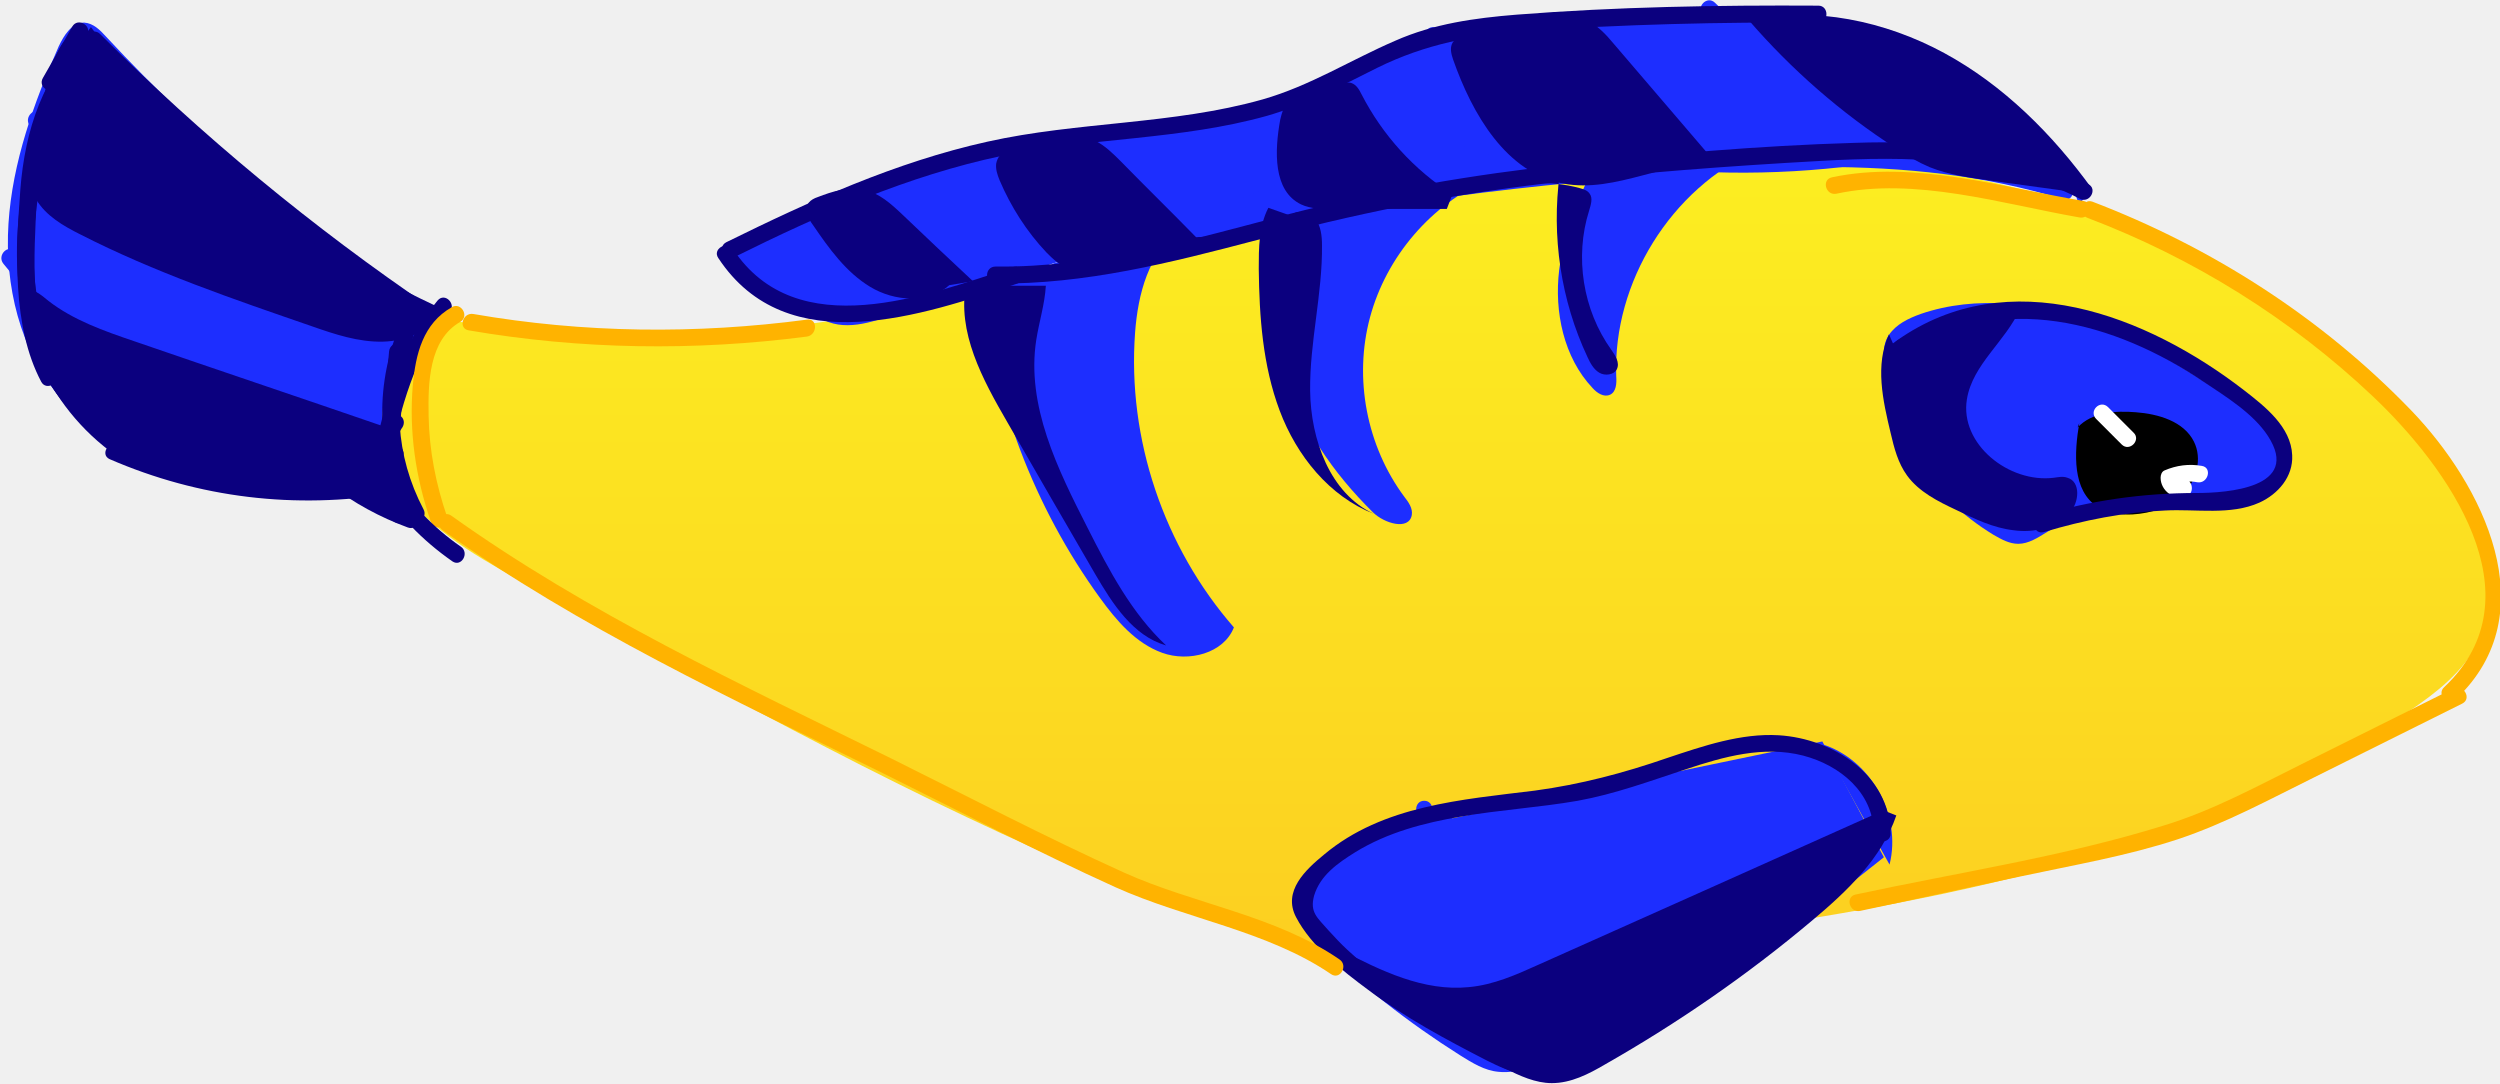
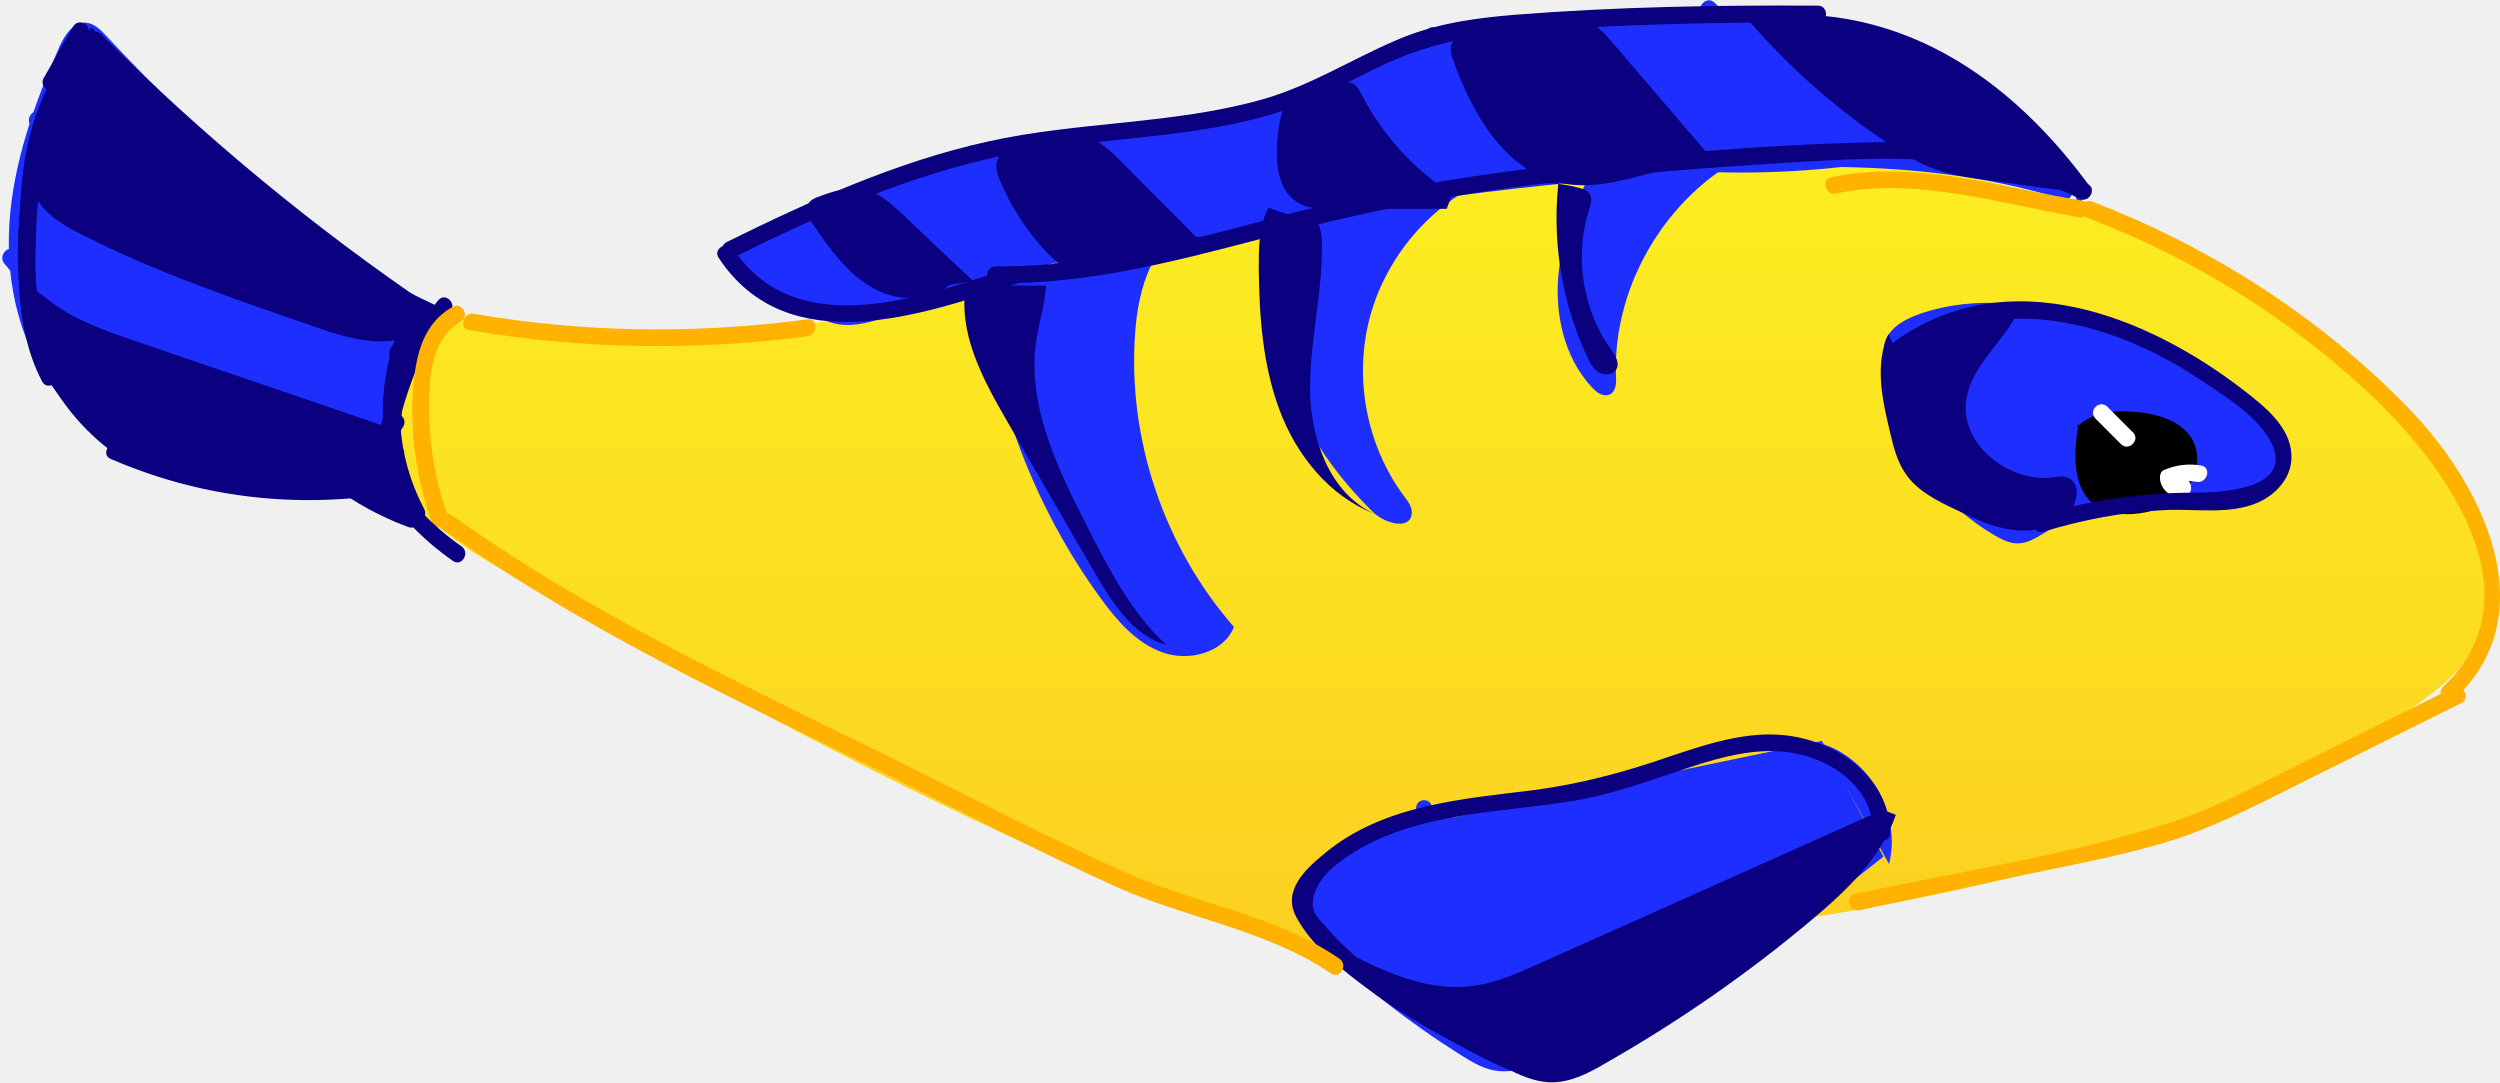
- <svg xmlns="http://www.w3.org/2000/svg" version="1.1" id="Layer_1" x="0px" y="0px" viewBox="0 0 442.7 191.8" style="enable-background:new 0 0 442.7 191.8;" xml:space="preserve">
+ <svg xmlns="http://www.w3.org/2000/svg" version="1.1" id="Layer_1" x="0px" y="0px" viewBox="0 0 442.7 191.8" style="enable-background:new 0 0 442.7 191.8;" xml:space="preserve" width="147.6" height="63.9">
  <style type="text/css">
	.st0{fill:url(#SVGID_1_);}
	.st1{fill:#1D2EFF;}
	.st2{fill:#FFFFFF;}
	.st3{fill:#0B007F;}
	.st4{fill:#FFB300;}
</style>
  <g>
    <g>
      <linearGradient id="SVGID_1_" gradientUnits="userSpaceOnUse" x1="189.155" y1="27.691" x2="189.155" y2="170.137" gradientTransform="matrix(-1 0 0 1 442.9245 0)">
        <stop offset="0" style="stop-color:#FCEE21" />
        <stop offset="0.677" style="stop-color:#FCDA21" />
        <stop offset="0.962" style="stop-color:#FCD021" />
      </linearGradient>
      <path class="st0" d="M73.6,55.3c54,13.2,109.7-6.6,164-18.6c34.2-7.6,69.7-12,104.4-6.5s68.5,22.1,89.4,50.3    c7.1,9.6,12.7,22.4,7.5,33.1c-2.6,5.3-7.5,9.1-12.4,12.4c-39.6,26.8-88.6,34.6-136,41.1c-13.9,1.9-27.9,3.8-41.9,2.8    c-20.3-1.3-39.8-8.5-58.5-16.6c-33.9-14.7-66.2-32.7-98.4-50.7C83.5,98,74.9,93,69.9,85s-4.8-20.1,3-25.5" />
    </g>
    <g>
      <path class="st1" d="M334.6,153.1c2.2-8.7-3.3-18.6-11.9-21.3" />
    </g>
    <g>
      <path class="st1" d="M333.6,151.8c-19.2,15.3-39.1,31-62.8,37.3c-1.8,0.5-3.6,0.9-5.4,0.7c-2.5-0.2-4.7-1.6-6.8-2.9    c-9.2-5.8-17.9-12.6-25.7-20.3c-1.2-1.1-2.3-2.4-2.6-3.9c-0.3-1.5,0.4-3.1,1.2-4.4c5.3-8.7,16.3-11.5,26.2-13.5    c21.7-4.5,43.3-9,65-13.5" />
    </g>
    <g>
      <path class="st1" d="M368.1,36.2c-4.2-14.2-17.1-24.5-31.1-29.3c-14-4.8-29.1-5.1-43.9-5.1c-14.2,0-28.9,0.2-42,5.6    c-8.4,3.5-16,9-24.6,11.9c-9.3,3.2-19.3,3.2-29.1,4.1c-24.1,2.2-47.8,9.7-68.7,21.9c1.9,8.9,13.8,10.4,22.8,9.2    C170,52,187.8,45.9,205.9,41c38.9-10.5,79.2-15.7,119.5-15.4c15.2,0.1,31.1,1.2,44.4,8.7" />
    </g>
    <g>
      <g>
        <path class="st1" d="M361.3,29.1c-21.8-3.2-41.9-13.1-57.6-28.6c-1.4-1.4-3.5,0.8-2.1,2.1c16,15.8,36.6,26.1,58.9,29.4     C362.4,32.2,363.3,29.3,361.3,29.1L361.3,29.1z" />
      </g>
    </g>
    <g>
      <g>
        <path class="st1" d="M295.8,24.6c-9.4-3.1-16.6-10.6-19.5-20.1c-0.6-1.8-3.5-1.1-2.9,0.8c3.2,10.6,11.1,18.7,21.6,22.2     C296.9,28.1,297.7,25.2,295.8,24.6L295.8,24.6z" />
      </g>
    </g>
    <g>
      <g>
        <path class="st1" d="M263.4,26.7c-10.3-0.3-9.2-13.1-8-20c0.3-1.9-2.6-2.7-2.9-0.8c-1.6,9-1.7,23.4,10.9,23.8     C265.4,29.8,265.4,26.8,263.4,26.7L263.4,26.7z" />
      </g>
    </g>
    <g>
      <g>
        <path class="st1" d="M241.6,32.9c-6.1-1.2-10.7-6-11.6-12.1c-0.3-1.9-3.2-1.1-2.9,0.8c1.1,7.1,6.7,12.9,13.7,14.2     C242.7,36.1,243.5,33.2,241.6,32.9L241.6,32.9z" />
      </g>
    </g>
    <g>
      <g>
        <path class="st1" d="M210.3,40c-8.2-1-14.7-7.5-16.2-15.6c-0.3-1.9-3.2-1.1-2.9,0.8c1.7,9.5,9.6,16.6,19.1,17.8     C212.2,43.2,212.2,40.2,210.3,40L210.3,40z" />
      </g>
    </g>
    <g>
      <g>
        <path class="st1" d="M178.2,47.5c-9.3-0.8-17.3-6.3-21.4-14.7c-0.9-1.7-3.4-0.2-2.6,1.5c4.6,9.3,13.6,15.3,24,16.1     C180.1,50.7,180.1,47.7,178.2,47.5L178.2,47.5z" />
      </g>
    </g>
    <g>
      <path class="st1" d="M79.5,56.7c-22.4-14-42.9-31-60.8-50.3c-1-1.1-2.2-2.3-3.8-2.4c-2.2,0-3.6,2.3-4.5,4.2    c-4.4,10-8.2,20.5-8.9,31.4s2,22.4,9.1,30.7c6.4,7.5,16,11.9,25.7,13.8s19.7,1.7,29.6,1.5c0.7,0,1.4,0,2-0.4c2-1.1,1.2-4,0.6-6.2    c-2.1-6.9,0.3-14.9,5.8-19.6" />
    </g>
    <g>
      <g>
        <path class="st1" d="M70,61.3C45.3,54.6,23.4,40.2,7.4,20.2c-1.2-1.5-3.3,0.6-2.1,2.1c16.3,20.4,38.7,35,63.9,41.9     C71.1,64.7,71.9,61.8,70,61.3L70,61.3z" />
      </g>
    </g>
    <g>
      <g>
        <path class="st1" d="M76.2,54.5c-0.8,0.4-1.6,0.8-2.5,1.2c-0.7,0.4-0.9,1.4-0.5,2.1c0.4,0.7,1.3,0.9,2.1,0.5     c0.8-0.4,1.6-0.8,2.5-1.2c0.7-0.4,0.9-1.4,0.5-2.1C77.9,54.3,77,54.1,76.2,54.5L76.2,54.5z" />
      </g>
    </g>
    <g>
      <g>
        <path class="st1" d="M66.4,72.1c-23.1-3.7-48.3-8.1-63.7-27.5c-1.2-1.5-3.3,0.6-2.1,2.1C16.3,66.6,42,71.3,65.6,75     C67.5,75.3,68.3,72.4,66.4,72.1L66.4,72.1z" />
      </g>
    </g>
    <g>
      <g>
        <path class="st1" d="M285.3,180.5c-12.1,1.8-26.2,2.2-35.5-7.1c-4-4-6.6-9.4-5.7-15.1c0.9-6.1,5.4-11.7,11.8-12.4     c1.9-0.2,1.9-3.2,0-3c-13.2,1.5-18.5,17.1-12.1,27.8c8.8,14.6,27.3,14.9,42.3,12.7C288,183.1,287.2,180.2,285.3,180.5     L285.3,180.5z" />
      </g>
    </g>
    <g>
      <g>
        <path class="st1" d="M287.5,181.5c0.8-0.4,1.6-0.8,2.5-1.2c0.7-0.4,0.9-1.4,0.5-2.1c-0.4-0.7-1.3-0.9-2.1-0.5     c-0.8,0.4-1.6,0.8-2.5,1.2c-0.7,0.4-0.9,1.4-0.5,2.1C285.9,181.7,286.8,181.9,287.5,181.5L287.5,181.5z" />
      </g>
    </g>
    <g>
      <g>
        <path class="st1" d="M252.2,144.8c1.9,0,1.9-3,0-3C250.3,141.8,250.3,144.8,252.2,144.8L252.2,144.8z" />
      </g>
    </g>
    <g>
      <path class="st1" d="M209,40.7c-5.6,4-7.5,11.4-8,18.2c-1.4,18.8,5.1,38,17.5,52.2c-1.8,4.6-8,6.2-12.7,4.5    c-4.7-1.7-8.1-5.7-11-9.7c-11.7-16.1-19-35.4-21-55.2" />
    </g>
    <g>
      <path class="st1" d="M263.7,31.7c-10.2,4.4-18.2,13.7-21.1,24.5c-2.9,10.8-0.6,22.8,6.1,31.8c0.7,0.9,1.5,2,1.3,3.2    c-0.5,2.8-4.9,1.5-6.9-0.5c-7-6.9-12.8-15.2-15.4-24.6c-2.5-9.5-1.4-20.2,4.4-28.1" />
    </g>
    <g>
      <path class="st1" d="M311.1,26.6c-15.2,6.8-25.5,23.4-24.9,40c0.1,1.3,0,2.8-1.1,3.3c-1.1,0.5-2.3-0.3-3.1-1.2    c-5.1-5.4-6.8-13.5-5.9-20.9s4.1-14.4,7.5-21" />
    </g>
    <g>
      <path class="st1" d="M335.2,65.4c-1.9-1.3-2-4.2-0.7-6.1s3.4-2.9,5.6-3.7c9.9-3.4,21-2,30.8,1.7c9.8,3.7,18.6,9.6,27.3,15.5    c2.7,1.8,5.6,4,6,7.3c0.5,3.8-3.1,7.2-6.9,8.1c-3.8,0.9-7.7,0.2-11.6,0c-8.1-0.4-16.3,1.7-23.2,6c-1.6,1-3.3,2.1-5.1,2.1    c-1.6,0-3-0.8-4.4-1.6c-11-6.7-20.4-19-17.7-31.5" />
    </g>
    <g>
      <g>
        <path class="st1" d="M366.1,32.4c-27.8-8.7-58.3-5.8-86.9-3.1c-29.7,2.8-59.2,7.9-88.2,14.9c-1.9,0.5-1.1,3.4,0.8,2.9     c28.7-7,57.9-12,87.4-14.8c28.3-2.7,58.6-5.6,86.1,3C367.1,35.9,367.9,33,366.1,32.4L366.1,32.4z" />
      </g>
    </g>
    <g>
      <g>
        <path class="st1" d="M337.4,24.4c-10,0.8-19.9-1.4-29.9-1.6c-9.8-0.2-19.5,0.7-29.1,2.3c-1.9,0.3-1.1,3.2,0.8,2.9     c10-1.7,20.1-2.5,30.2-2.2c9.3,0.3,18.6,2.3,28,1.6C339.3,27.3,339.3,24.3,337.4,24.4L337.4,24.4z" />
      </g>
    </g>
    <g>
      <g>
        <path class="st1" d="M339.5,24.5c-14.7,2.9-29.6,3.7-44.6,2.5c-1.9-0.2-1.9,2.8,0,3c15.2,1.3,30.4,0.4,45.4-2.6     C342.2,27,341.4,24.1,339.5,24.5L339.5,24.5z" />
      </g>
    </g>
    <g>
      <g>
        <path class="st1" d="M316.7,23.1c-13.9-1.5-27.7-0.7-41.5,1c-11.1,1.4-24,1.7-34,7.1c-1.7,0.9-0.2,3.5,1.5,2.6     c5.1-2.8,10.8-3.7,16.5-4.6c6.6-1,13.2-1.9,19.8-2.6c12.5-1.4,25.1-1.9,37.7-0.6C318.6,26.3,318.6,23.3,316.7,23.1L316.7,23.1z" />
      </g>
    </g>
    <g>
      <g>
        <path class="st1" d="M220.7,38.3c7.1-4,14.9-5.6,22.9-4.4c2.5,0.4,4.8,0.9,7.3,0.4c3.3-0.7,6.1-2.6,9.4-3.4     c11.5-2.6,23.4,2.1,34.5-3.3c1.7-0.9,0.2-3.4-1.5-2.6c-11.6,5.7-24.8-0.5-36.7,3.9c-0.9,0.3-1.8,0.8-2.7,1.1     c-3.5,1.5-5.9,1.5-9.5,1c-2.9-0.4-5.8-0.6-8.7-0.4c-5.9,0.4-11.4,2.3-16.5,5.2C217.5,36.7,219,39.3,220.7,38.3L220.7,38.3z" />
      </g>
    </g>
    <g>
      <g>
        <path class="st1" d="M328,21.3c-15.8,5.5-33.2,0.7-49.5,4c-16.6,3.3-32.2,10.5-49.2,11.8c-1.9,0.1-1.9,3.1,0,3     c16.7-1.2,32-8,48.3-11.5c16.9-3.6,34.8,1.4,51.2-4.3C330.6,23.6,329.8,20.7,328,21.3L328,21.3z" />
      </g>
    </g>
    <g>
      <g>
        <path class="st1" d="M233.8,33c-19.3,2.1-38,6.6-56.1,13.7c-1.8,0.7-1,3.6,0.8,2.9c17.8-7,36.3-11.6,55.3-13.6     C235.7,35.8,235.7,32.8,233.8,33L233.8,33z" />
      </g>
    </g>
    <g>
      <g>
        <path class="st1" d="M169.9,48.1c-8.2-0.1-16,1.8-23.3,5.5c-1.7,0.9-0.2,3.5,1.5,2.6c6.8-3.5,14.1-5.2,21.8-5.1     C171.8,51.1,171.8,48.1,169.9,48.1L169.9,48.1z" />
      </g>
    </g>
    <g>
      <g>
        <path class="st1" d="M143.7,55.1c3.8,3.7,8.8,2.6,13.4,1c8.7-2.9,17.2-6.3,25.9-9.4c1.8-0.7,1-3.6-0.8-2.9     c-6.2,2.2-12.3,4.5-18.5,6.7c-4.6,1.7-13.5,6.6-17.9,2.4C144.4,51.6,142.3,53.8,143.7,55.1L143.7,55.1z" />
      </g>
    </g>
    <g>
      <g>
        <path class="st1" d="M187.5,49.5c21.3-6.9,42.9-12.5,64.8-16.9c1.9-0.4,1.1-3.3-0.8-2.9c-21.9,4.4-43.5,10.1-64.8,16.9     C184.8,47.2,185.6,50.1,187.5,49.5L187.5,49.5z" />
      </g>
    </g>
    <g>
      <g>
        <path class="st1" d="M261.2,31.3c7.8-1.3,15.6-2.6,23.3-3.9c1.9-0.3,1.1-3.2-0.8-2.9c-7.8,1.3-15.6,2.6-23.3,3.9     C258.5,28.7,259.3,31.6,261.2,31.3L261.2,31.3z" />
      </g>
    </g>
    <g>
      <path d="M367.9,75.7c2.5-2.7,6.7-3,10.3-2.7c4,0.3,8.5,1.6,10.3,5.2c1.5,3,0.5,6.8-1.8,9.2c-2.3,2.4-5.7,3.5-9.1,3.7    c-2.1,0.1-4.3-0.2-6.1-1.3c-4.6-2.9-4.2-9.6-3.3-14.9" />
    </g>
    <g>
      <g>
        <path class="st2" d="M386.3,85c-0.4,0.1-0.8,0-0.8-0.4c-0.2,0.4-0.5,0.9-0.7,1.3c1.3-0.6,2.8-0.8,4.3-0.5     c1.9,0.3,2.7-2.6,0.8-2.9c-2.3-0.4-4.5-0.1-6.6,0.8c-0.5,0.2-0.7,0.8-0.7,1.3c0,2.3,2.4,4.1,4.6,3.3     C388.9,87.2,388.1,84.3,386.3,85L386.3,85z" />
      </g>
    </g>
    <g>
      <g>
        <path class="st2" d="M377.8,76.6c-1.5-1.5-3-3-4.5-4.5c-1.4-1.4-3.5,0.7-2.1,2.1c1.5,1.5,3,3,4.5,4.5     C377.1,80.1,379.2,77.9,377.8,76.6L377.8,76.6z" />
      </g>
    </g>
    <g>
      <path class="st3" d="M367.9,34.1c-5.1-0.7-10.2-1.4-15.3-2.1c-3.7-0.5-7.4-1-10.9-2.4c-2.1-0.9-4-2-5.9-3.3    c-9.8-6.3-18.6-14-26.2-22.8c11.7-2.4,24.2,0.2,34.7,5.9c10.5,5.7,19.2,14.4,26.2,24.1" />
    </g>
    <g>
      <path class="st3" d="M304.3,29.4C298.1,22.2,292,15,285.8,7.8c-1.4-1.7-3-3.4-5-4.3c-2.1-0.9-4.4-0.7-6.6-0.5    C269,3.6,264,4.7,259.1,6.4c-0.7,0.2-1.5,0.5-1.9,1.2c-0.5,0.9-0.2,2,0.1,2.9c3.4,9.7,9.4,20.1,19.5,22c9.4,1.8,18.6-4.4,28.1-3.6    " />
    </g>
    <g>
      <path class="st3" d="M257.2,34.4c-6.8-4.3-12.4-10.5-16.1-17.7c-0.4-0.8-0.9-1.7-1.8-2c-0.6-0.2-1.2,0-1.8,0.1    c-2.2,0.6-4.5,1.2-6.7,1.8c-0.9,0.2-1.9,0.5-2.6,1.2c-0.9,0.9-1.2,2.2-1.5,3.4c-1,5.5-1.3,12.6,3.7,15c1.7,0.8,3.6,0.8,5.5,0.8    c6.8,0,13.5,0,20.3,0" />
    </g>
    <g>
      <path class="st3" d="M211.8,42c-4.4-4.5-8.9-8.9-13.3-13.4c-1.4-1.4-2.8-2.8-4.6-3.7c-3.7-1.8-8.2-0.8-12.2,0.2    c-2.3,0.6-4.9,1.6-5.3,3.9c-0.1,1,0.2,1.9,0.6,2.9c2,4.7,4.8,9.1,8.3,12.8c1.1,1.1,2.3,2.3,3.8,2.7c1.3,0.4,2.6,0.3,4,0.1    c7.2-0.9,14.4-2.8,21.1-5.6" />
    </g>
    <g>
      <path class="st3" d="M172.3,49.8c-4.2-3.9-8.3-7.8-12.5-11.8c-2-1.9-4.1-3.8-6.8-4.4c-2.8-0.6-5.6,0.3-8.2,1.3    c-0.6,0.2-1.2,0.5-1.6,1c-0.9,1.2-0.1,2.8,0.8,4c2.8,4.1,5.8,8.3,10.1,10.9c4.3,2.6,10.3,3,14-0.3" />
    </g>
    <g>
      <path class="st3" d="M79,55C54.3,43.9,32.4,26.4,16.1,4.8C10.9,11.7,5.6,19.2,5,27.9c-0.2,2.6,0.1,5.2,1.4,7.4    c1.7,2.9,4.8,4.7,7.8,6.2C27.3,48.2,41.4,53,55.3,57.8c4,1.4,8.2,2.8,12.5,2.7c4.3-0.1,8.8-2,10.8-5.7" />
    </g>
    <g>
      <path class="st3" d="M68.2,75.6c-14.8-5.1-29.7-10.1-44.5-15.2c-5.3-1.8-10.7-3.7-15.1-7.1c-1.3-1.1-2.8-2.3-4.5-2.2    c-0.3,10.3,5.2,20.7,14,26.2c2.7,1.7,5.7,3,8.8,4.1c11.5,4.2,23.9,5.9,36.2,5c2-0.1,4.1-0.4,5.6-1.6c1.6-1.2,2.3-3.7,1-5.2" />
    </g>
    <g>
      <g>
        <path class="st3" d="M69,73.8c-1.7,2.1-2,5-0.4,7.2c1.1,1.6,3.7,0.1,2.6-1.5c-0.7-1-0.9-2.5-0.1-3.6c0.5-0.6,0.6-1.5,0-2.1     C70.6,73.3,69.5,73.2,69,73.8L69,73.8z" />
      </g>
    </g>
    <g>
      <path class="st3" d="M175.3,50.6c3.3,0,6.6,0,9.9,0c-0.2,3.3-1.2,6.4-1.7,9.6c-1.8,11.6,3.8,22.9,9.1,33.3    c3.8,7.5,7.8,15.1,13.9,20.8c-5.9-1.7-9.5-7.4-12.6-12.7c-5.2-8.9-10.3-17.8-15.5-26.8c-4.4-7.6-9-16-7.3-24.6" />
    </g>
    <g>
      <path class="st3" d="M228.6,38.2c1.1-1.2,3.3-0.7,4.3,0.5c1,1.3,1.2,3.1,1.2,4.7c0.1,8.6-2.2,17.2-2.1,25.8    c0.1,8.6,3.5,18.2,11.3,21.8c-7.9-3.1-13.7-10.3-16.7-18.3s-3.6-16.6-3.7-25.1c0-3.7,0-7.5,1.7-10.8" />
    </g>
    <g>
      <path class="st3" d="M271.6,32.5c2.7-0.2,5.5,0.1,8.1,0.8c0.7,0.2,1.4,0.4,1.8,1c0.6,0.8,0.2,2-0.1,3c-2.6,8.2-1.1,17.6,3.9,24.6    c0.7,1,1.6,2.3,1,3.5c-0.5,1-2.1,1.2-3.1,0.6c-1-0.6-1.6-1.7-2.1-2.8c-4.7-10-6.4-21.4-4.9-32.4" />
    </g>
    <g>
      <path class="st3" d="M333.5,143.5c-20.3,9.1-40.6,18.2-61,27.3c-4,1.8-8,3.6-12.4,4c-8,0.8-15.6-2.9-22.7-6.6    c8.6,8.4,18.4,15.5,29.1,21c2.6,1.3,5.4,2.6,8.3,2.6c3.4,0,6.5-1.6,9.4-3.3c13-7.4,25.3-15.9,36.7-25.5c6.2-5.2,12.3-11,14.9-18.6    " />
    </g>
    <g>
      <path class="st3" d="M335.2,60.8c6.6-4.4,14.6-6.6,22.5-6.1c-2.5,5.7-8.4,9.8-9.4,16c-1.3,7.9,7.4,14.9,15.4,13.9    c0.8-0.1,1.6-0.3,2.4,0c2.4,0.7,2.1,4.4,0.4,6.2c-2.4,2.7-6.4,3.6-9.9,3.1c-3.6-0.4-6.9-2-10.2-3.6c-3.2-1.5-6.6-3.2-8.7-6.1    c-1.6-2.2-2.3-4.9-2.9-7.5c-1.4-5.8-2.8-12.1-0.3-17.5" />
    </g>
    <g>
      <g>
        <path class="st3" d="M322,1c-17.8-0.1-35.7,0.2-53.5,1.6c-7.4,0.6-14.6,1.6-21.4,4.6c-7.9,3.4-15.1,8-23.5,10.4     c-15.9,4.5-32.7,3.9-48.8,7.5c-16.2,3.6-31.4,10.5-46.2,17.8c-1.7,0.9-0.2,3.4,1.5,2.6c15.1-7.5,30.7-14.4,47.3-17.9     c15.5-3.2,31.7-2.8,47-7.1c6.9-2,13.1-5.3,19.5-8.5c8.5-4.2,17-5.8,26.4-6.5C287.5,4.3,304.7,3.9,322,4C323.9,4,323.9,1,322,1     L322,1z" />
      </g>
    </g>
    <g>
      <g>
        <path class="st3" d="M127.2,45.7c12.2,18.5,36.2,10.1,53,4.5c1.8-0.6,1-3.5-0.8-2.9c-15.2,5-38.3,13.9-49.6-3.2     C128.7,42.6,126.1,44.1,127.2,45.7L127.2,45.7z" />
      </g>
    </g>
    <g>
      <g>
        <path class="st3" d="M176.2,50.2c15.9,0.2,31.2-3.7,46.4-7.7c16.8-4.5,33.7-8,51-10c16.2-1.9,32.5-3.1,48.7-4     c15.6-0.9,31.7-0.7,46,6.7c1.7,0.9,3.2-1.7,1.5-2.6c-12.9-6.6-27.2-7.8-41.5-7.3c-16.9,0.5-34,2-50.8,3.8     c-16.6,1.8-33,4.6-49.2,8.8c-17.1,4.5-34.2,9.5-52,9.3C174.3,47.2,174.3,50.2,176.2,50.2L176.2,50.2z" />
      </g>
    </g>
    <g>
      <g>
        <path class="st3" d="M77.5,53.2c-6.7,8-9.2,17.8-11.5,27.7c-0.4,1.9,2.5,2.7,2.9,0.8c2.1-9.3,4.4-18.8,10.7-26.4     C80.9,53.9,78.8,51.7,77.5,53.2L77.5,53.2z" />
      </g>
    </g>
    <g>
      <g>
        <path class="st3" d="M72.6,87.1c-3.5-2.2-1.9-8.8-1.7-12.1c0.3-4.3,0.7-8.5,1-12.8c0.2-1.9-2.8-1.9-3,0     c-0.5,6.4-1.6,13.1-1.5,19.6c0,3.3,0.8,6.1,3.6,7.9C72.7,90.8,74.2,88.2,72.6,87.1L72.6,87.1z" />
      </g>
    </g>
    <g>
      <g>
        <path class="st3" d="M76.5,54.6C55.4,40.3,35.7,24,17.7,6c-0.6-0.6-1.5-0.5-2.1,0c-8,7-11.2,17.2-12,27.6     C2.8,44.4,2.1,57.8,7.3,67.6c0.9,1.7,3.5,0.2,2.6-1.5C5.2,57.3,6,45.2,6.5,35.5C7,25.2,9.8,15.1,17.7,8.1c-0.7,0-1.4,0-2.1,0     c18.2,18.2,38,34.6,59.3,49C76.5,58.3,78.1,55.7,76.5,54.6L76.5,54.6z" />
      </g>
    </g>
    <g>
      <g>
        <path class="st3" d="M15.8,5.6C9.6,4,8.2,16.1,7.1,20C4.7,28.2,2.9,36.7,3,45.4c0.2,15.7,7.4,29.9,21.4,37.7     c1.7,0.9,3.2-1.7,1.5-2.6C14,73.9,7.2,62.3,6.1,48.8C5.6,42.5,6.3,36,7.7,29.8C8.1,27.6,12.6,7.9,15,8.5     C16.9,9,17.7,6.1,15.8,5.6L15.8,5.6z" />
      </g>
    </g>
    <g>
      <g>
        <path class="st3" d="M70.2,59.1c-4,10.8-3.2,22.4,2.2,32.6c0.9,1.7,3.5,0.2,2.6-1.5c-5-9.5-5.6-20.2-1.9-30.3     C73.8,58.1,70.9,57.3,70.2,59.1L70.2,59.1z" />
      </g>
    </g>
    <g>
      <g>
        <path class="st3" d="M72,91.2C70.7,79.5,57.7,79.5,48.9,81c-1.9,0.3-1.1,3.2,0.8,2.9c6.6-1.1,18.3-2.1,19.4,7.3     C69.2,93.1,72.2,93.1,72,91.2L72,91.2z" />
      </g>
    </g>
    <g>
      <g>
        <path class="st3" d="M73.7,90c-4.9-5-11.1-8-18.1-8.7c-1.9-0.2-1.9,2.8,0,3c6.2,0.7,11.6,3.4,15.9,7.9C72.9,93.6,75,91.4,73.7,90     L73.7,90z" />
      </g>
    </g>
    <g>
      <g>
        <path class="st3" d="M12.8,4.7c-1.7,3-3.5,6.1-5.2,9.1c-1,1.7,1.6,3.2,2.6,1.5c1.7-3,3.5-6.1,5.2-9.1C16.4,4.6,13.8,3,12.8,4.7     L12.8,4.7z" />
      </g>
    </g>
    <g>
      <g>
        <path class="st3" d="M331.6,145.2c-0.6,1.2-1.2,2.4-1.8,3.6c-0.4,0.7-0.2,1.6,0.5,2.1c0.7,0.4,1.7,0.2,2.1-0.5     c0.6-1.2,1.2-2.4,1.8-3.6c0.4-0.7,0.2-1.6-0.5-2.1C333,144.3,331.9,144.5,331.6,145.2L331.6,145.2z" />
      </g>
    </g>
    <g>
      <g>
        <path class="st3" d="M334.8,147.6c-0.2-10.4-10.2-16.8-19.8-17.4c-6.7-0.4-13.4,1.9-19.7,4c-7.8,2.7-15.4,4.7-23.5,5.8     c-12.9,1.6-26.9,2.6-37.3,11.3c-3.3,2.7-7.4,6.5-5,11.1c2.7,5.2,8.2,9.5,12.8,12.9c6.5,4.9,13.8,8.8,21,12.5c4,2,9.5,4.5,13,0.4     c1.2-1.5-0.9-3.6-2.1-2.1c-3.9,4.5-15.7-4.2-19.4-6.3c-5.8-3.3-11.3-7-16.2-11.6c-1.2-1.1-2.3-2.3-3.4-3.5     c-1.9-2.2-3.3-3.1-2.5-6.1c1.1-3.6,4.1-5.7,7.3-7.7c5.7-3.5,12.2-5.2,18.7-6.3c6.9-1.2,13.8-1.6,20.7-2.8     c6.6-1.2,12.8-3.5,19.2-5.6c6.6-2.2,13.7-4.2,20.7-2.4c6.5,1.7,12.4,6.5,12.5,13.6C331.8,149.5,334.8,149.5,334.8,147.6     L334.8,147.6z" />
      </g>
    </g>
    <g>
      <g>
        <path class="st3" d="M337.4,62.9c16.6-11.7,37.3-5.8,52.8,4.7c3.9,2.6,8.8,5.6,11.4,9.6c6,9.2-7.3,10.1-12.6,10.1     c-9.5,0-18.7,1.3-27.8,4c-1.8,0.6-1.1,3.5,0.8,2.9c7-2.1,14.1-3.5,21.4-3.8c5.4-0.3,11.6,0.9,16.7-1.4c3.3-1.5,6-4.6,5.8-8.4     c-0.2-5-4.8-8.6-8.4-11.4c-17.3-13.4-41.8-22.9-61.6-8.9C334.3,61.4,335.8,64,337.4,62.9L337.4,62.9z" />
      </g>
    </g>
    <g>
      <g>
        <path class="st4" d="M369.7,38.6c18.7,7.1,35.9,17.8,50.5,31.6c13,12.3,29.8,35.3,12.6,51.5c-1.4,1.3,0.7,3.4,2.1,2.1     c16.2-15.3,4.7-38-7.9-51.1c-15.8-16.4-35.3-28.9-56.5-37C368.7,35.1,368,38,369.7,38.6L369.7,38.6z" />
      </g>
    </g>
    <g>
      <g>
        <path class="st4" d="M434.5,121.9c-8.7,4.3-17.4,8.7-26.1,13c-8.3,4.1-16.4,8.6-25.3,11.3c-17.7,5.5-36.4,8.3-54.5,12.2     c-1.9,0.4-1.1,3.3,0.8,2.9c9.5-2,18.9-4.1,28.4-6.1c9.3-2,18.8-3.6,27.9-6.6c8.4-2.8,16.3-7.1,24.2-11c8.7-4.3,17.4-8.7,26.1-13     C437.8,123.7,436.2,121.1,434.5,121.9L434.5,121.9z" />
      </g>
    </g>
    <g>
      <g>
        <path class="st4" d="M237.2,169.9c-11.3-7.8-25.8-9.8-38.2-15.4c-13.9-6.3-27.5-13.4-41.2-20.2c-26.6-13.1-53.7-25.7-77.9-43     c-1.6-1.1-3.1,1.5-1.5,2.6c24.2,17.3,51.3,29.9,77.9,43c13.7,6.8,27.3,13.9,41.2,20.2c12.4,5.6,26.9,7.7,38.2,15.4     C237.3,173.6,238.8,171,237.2,169.9L237.2,169.9z" />
      </g>
    </g>
    <g>
      <g>
        <path class="st4" d="M142.9,56.6c-19.7,2.6-39.5,2.4-59.1-1c-1.9-0.3-2.7,2.6-0.8,2.9c19.8,3.4,39.9,3.7,59.9,1.1     C144.8,59.3,144.8,56.3,142.9,56.6L142.9,56.6z" />
      </g>
    </g>
    <g>
      <g>
        <path class="st4" d="M80,54.4c-5.1,2.9-6.4,8.3-6.9,13.8c-0.7,8.2,0.5,16.4,3.2,24.2c0.6,1.8,3.5,1,2.9-0.8     c-2-5.8-3.2-11.8-3.3-18c-0.1-5.7,0-13.4,5.6-16.6C83.2,56,81.6,53.4,80,54.4L80,54.4z" />
      </g>
    </g>
    <g>
      <g>
        <path class="st4" d="M369,35.6c-14.3-2.4-30.1-7.3-44.6-4.2c-1.9,0.4-1.1,3.3,0.8,2.9c13.9-3,29.3,1.8,43,4.2     C370.1,38.9,370.9,36,369,35.6L369,35.6z" />
      </g>
    </g>
    <g>
      <g>
        <path class="st3" d="M70.3,87c-16.2-5.3-32.9-8.4-49.8-9.2c-1.9-0.1-1.9,2.9,0,3c16.7,0.8,33.1,3.9,49,9.1     C71.4,90.5,72.2,87.6,70.3,87L70.3,87z" />
      </g>
    </g>
    <g>
      <g>
        <path class="st3" d="M19.4,81.3c15.9,6.9,32.9,8.9,50,6.1c1.9-0.3,1.1-3.2-0.8-2.9c-16.2,2.7-32.6,0.7-47.7-5.8     C19.2,78,17.7,80.5,19.4,81.3L19.4,81.3z" />
      </g>
    </g>
    <g>
      <g>
        <path class="st3" d="M58.5,85.9c4.2,3.2,8.8,5.7,13.7,7.5c1.8,0.7,2.6-2.2,0.8-2.9c-4.7-1.8-9-4.2-13-7.2     C58.5,82.1,57,84.7,58.5,85.9L58.5,85.9z" />
      </g>
    </g>
    <g>
      <g>
        <path class="st3" d="M66.9,85.5c3.4,5.6,7.9,10.2,13.2,13.9c1.6,1.1,3.1-1.5,1.5-2.6c-4.9-3.4-9-7.7-12.2-12.8     C68.5,82.3,65.9,83.8,66.9,85.5L66.9,85.5z" />
      </g>
    </g>
  </g>
</svg>
